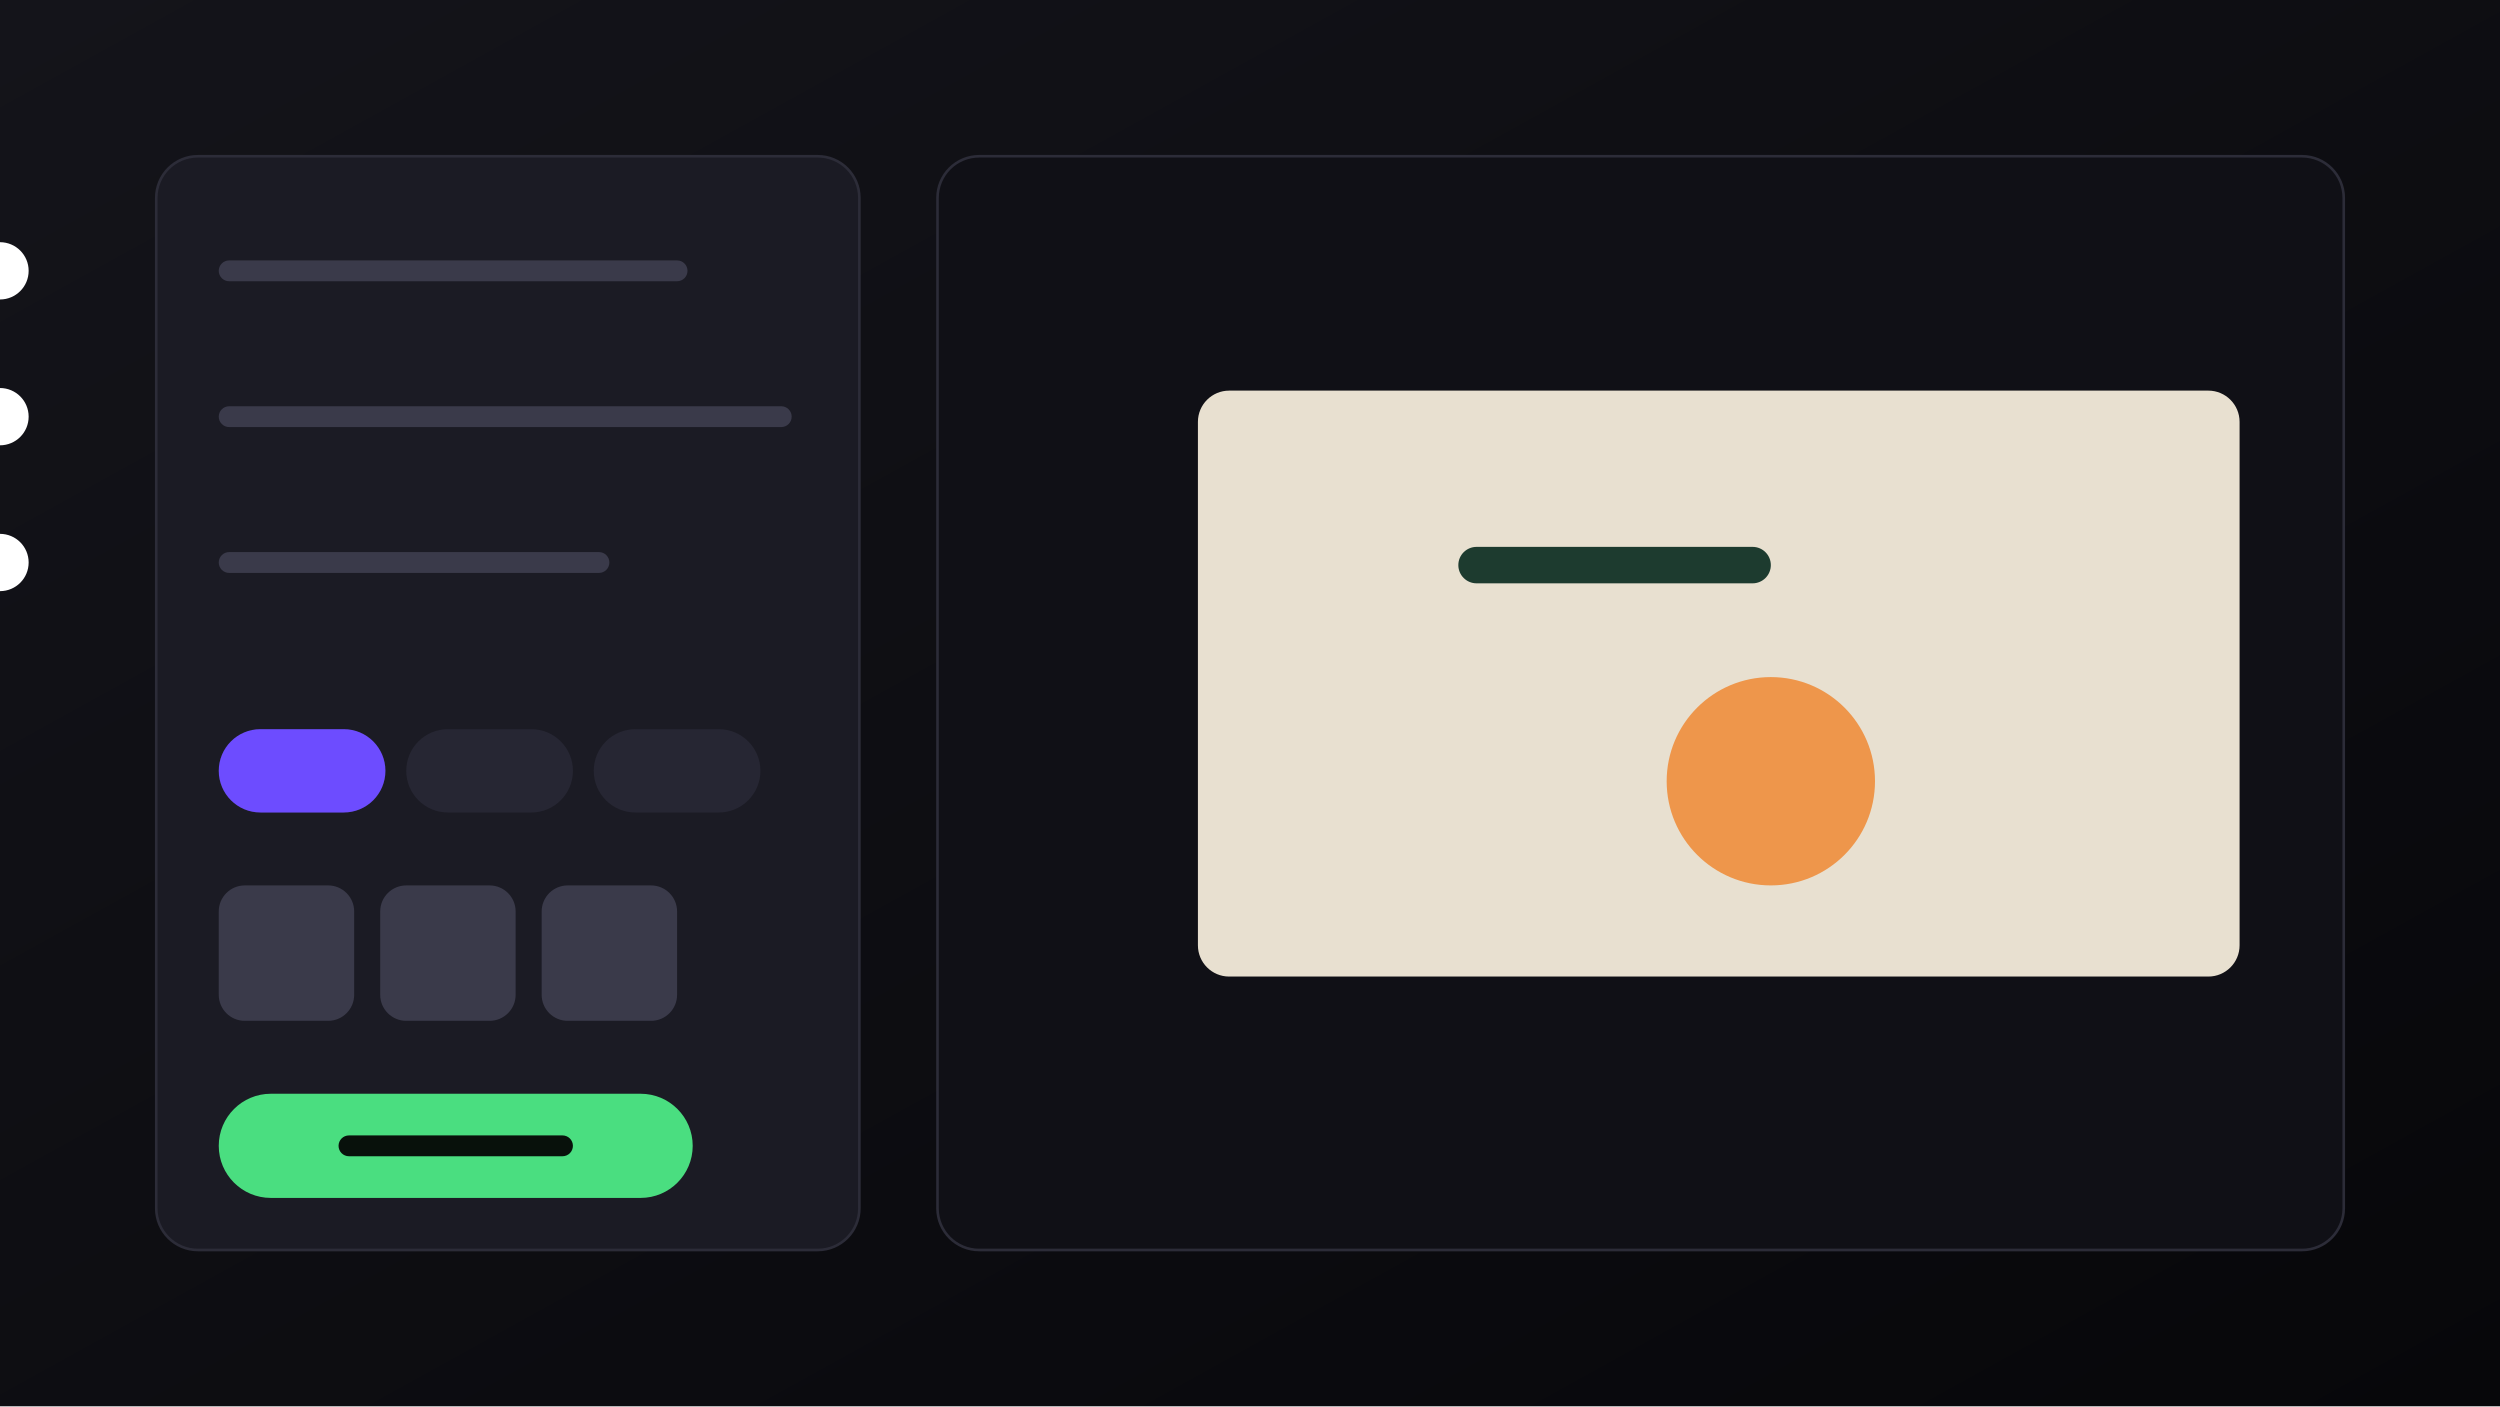
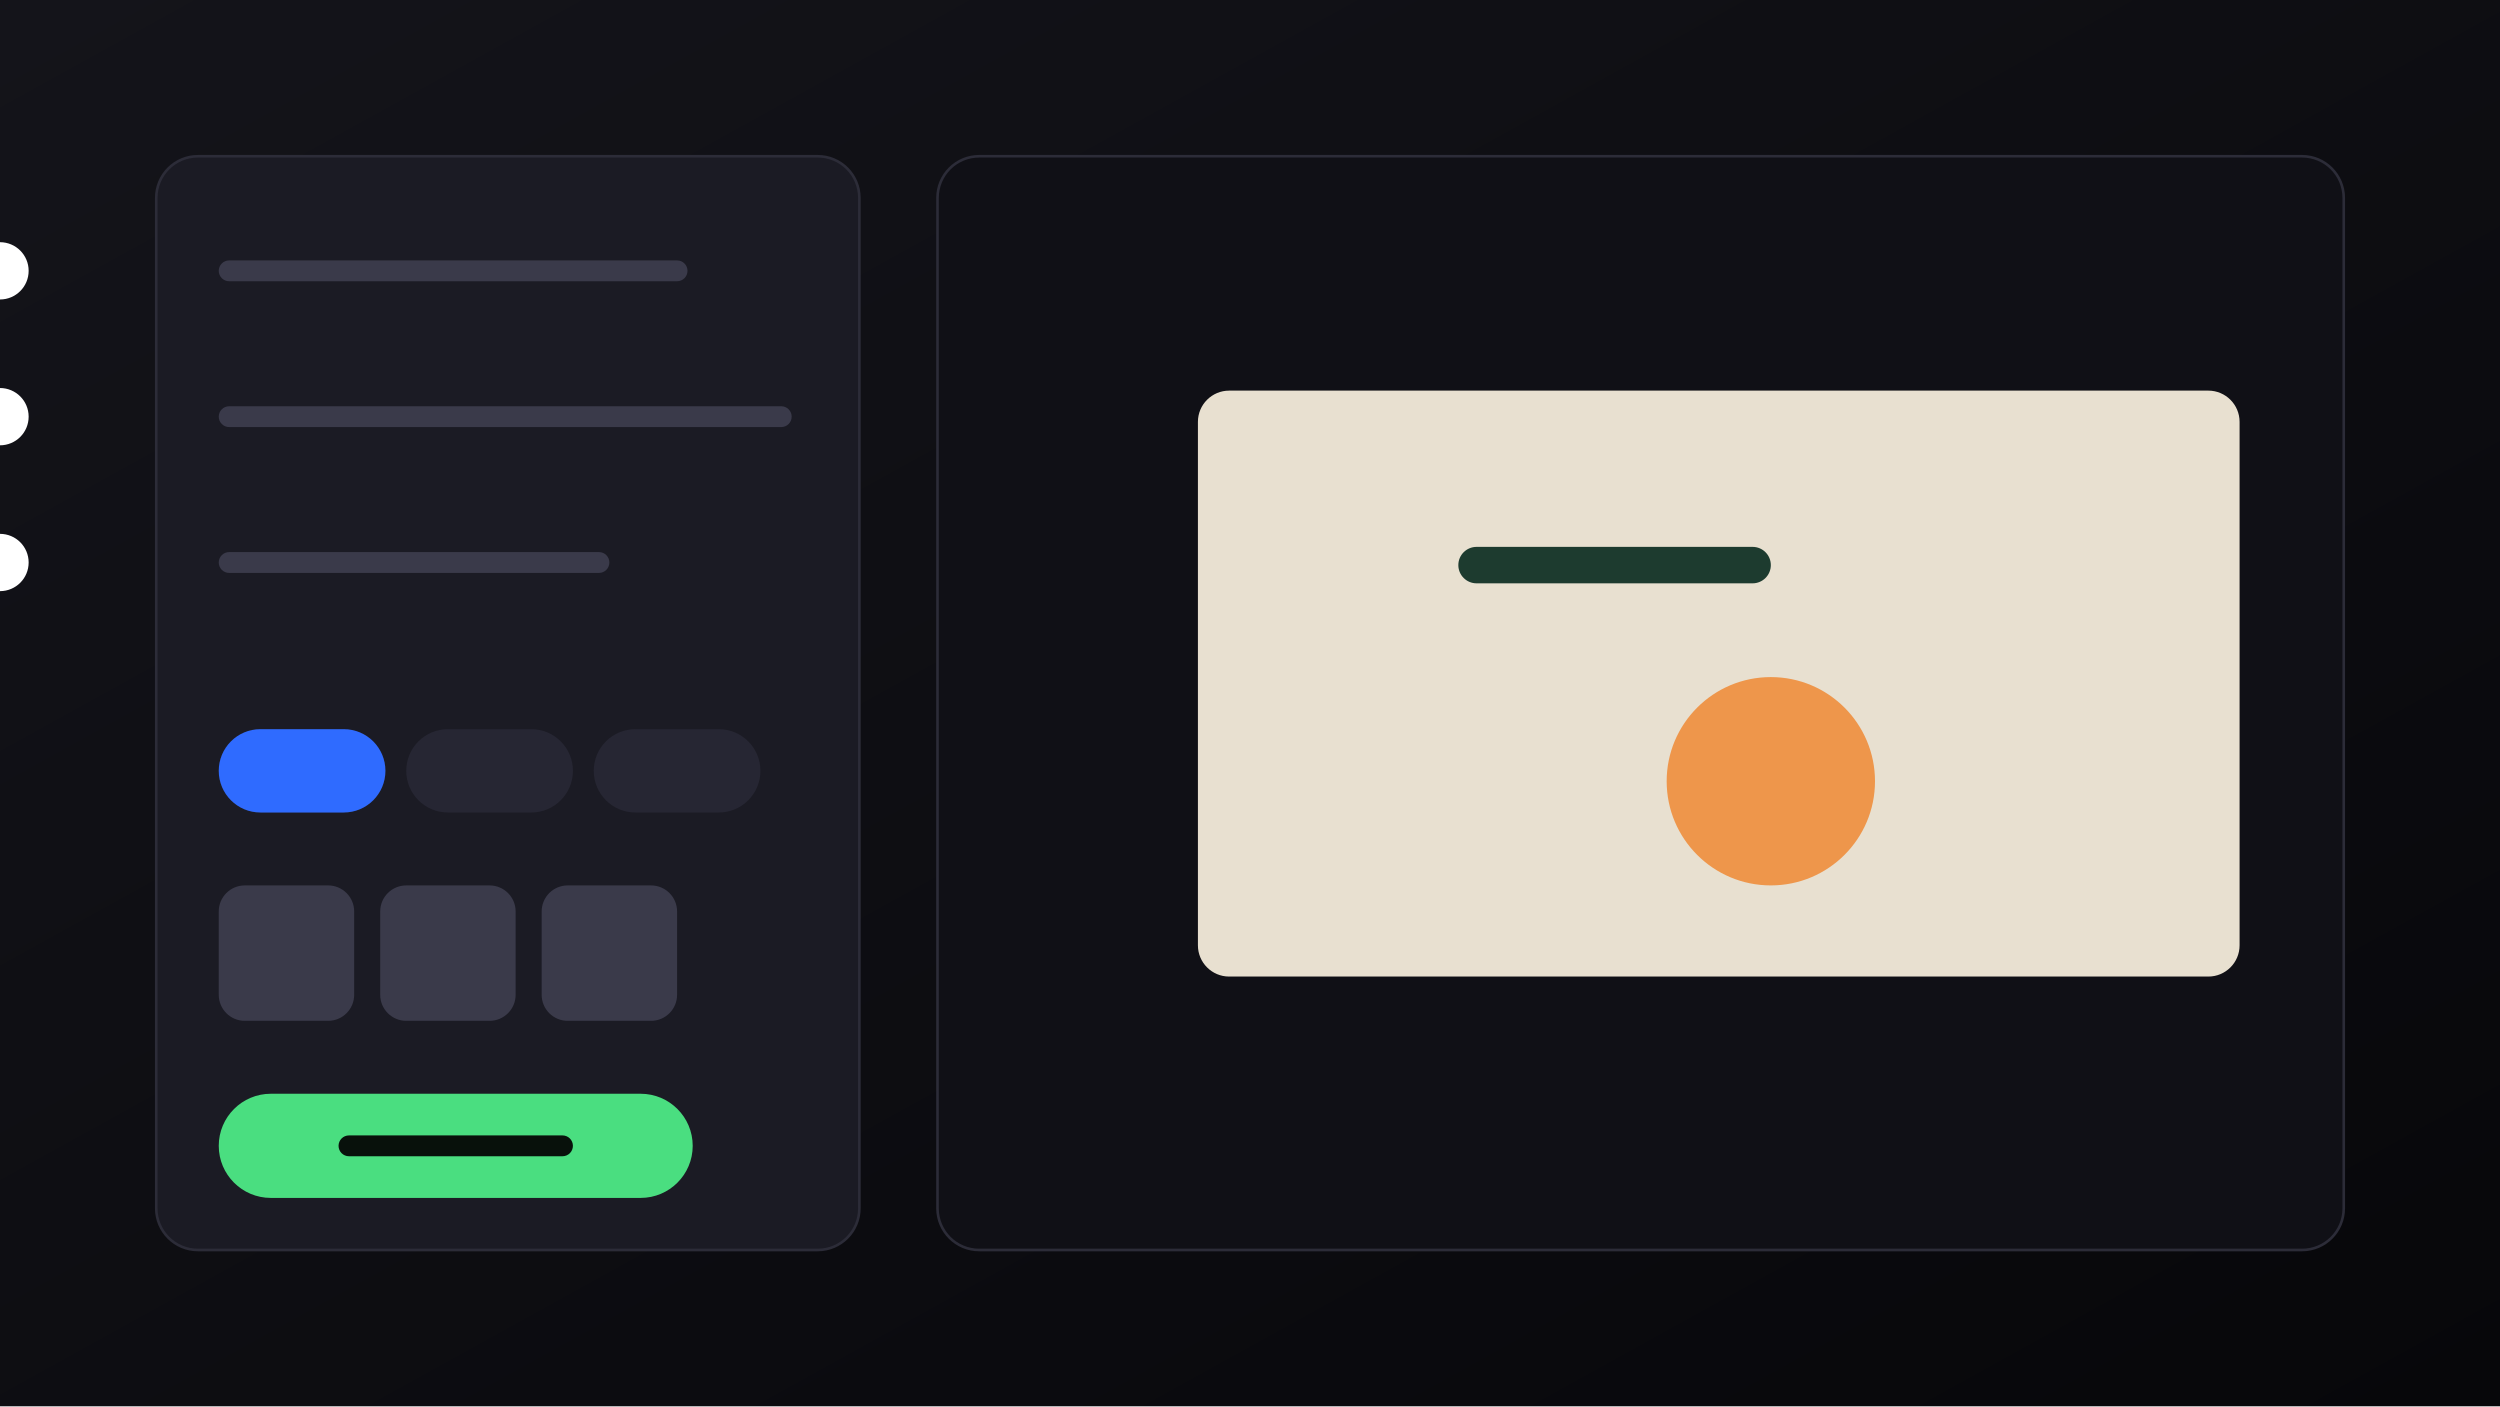
<svg xmlns="http://www.w3.org/2000/svg" viewBox="0 0 960 540" width="960" height="540">
  <defs>
    <linearGradient id="bg" x1="0" y1="0" x2="1" y2="1">
      <stop offset="0" stop-color="#14141a" />
      <stop offset="1" stop-color="#07070a" />
    </linearGradient>
  </defs>
  <rect width="960" height="540" fill="url(#bg)" />
  <rect x="60" y="60" width="270" height="420" rx="16" fill="#1b1b24" stroke="#2c2c38" />
  <rect x="84" y="100" width="180" height="8" rx="4" fill="#3a3a4a" />
  <circle cy="104" r="11" fill="#fff">
    <animate attributeName="cx" dur="6s" repeatCount="indefinite" values="129.0;234;129.0" />
  </circle>
  <rect x="84" y="156" width="220" height="8" rx="4" fill="#3a3a4a" />
  <circle cy="160" r="11" fill="#fff">
    <animate attributeName="cx" dur="6s" repeatCount="indefinite" values="141.0;274;141.0" />
  </circle>
  <rect x="84" y="212" width="150" height="8" rx="4" fill="#3a3a4a" />
  <circle cy="216" r="11" fill="#fff">
    <animate attributeName="cx" dur="6s" repeatCount="indefinite" values="120.0;204;120.0" />
  </circle>
  <g fill="#262633">
    <rect x="84" y="280" width="64" height="32" rx="16" />
    <rect x="156" y="280" width="64" height="32" rx="16" />
    <rect x="228" y="280" width="64" height="32" rx="16" />
  </g>
-   <rect x="84" y="280" width="64" height="32" rx="16" fill="#6d4cff">
+   <rect x="84" y="280" width="64" height="32" rx="16" fill="#2f6bff">
    <animate attributeName="x" dur="6s" repeatCount="indefinite" calcMode="discrete" keyTimes="0;.33;.66" values="84;156;228" />
  </rect>
  <g fill="#3a3a4a">
    <rect x="84" y="340" width="52" height="52" rx="10" />
    <rect x="146" y="340" width="52" height="52" rx="10" />
    <rect x="208" y="340" width="52" height="52" rx="10" />
  </g>
  <rect x="84" y="420" width="182" height="40" rx="20" fill="#4ade80" />
  <rect x="130" y="436" width="90" height="8" rx="4" fill="#08110b" />
  <rect x="360" y="60" width="540" height="420" rx="16" fill="#101016" stroke="#2c2c38" />
  <rect x="460" y="150" width="400" height="225" rx="12" fill="#e8e0d0">
    <animate attributeName="x" dur="6s" repeatCount="indefinite" calcMode="spline" keyTimes="0;.28;.38;.62;.72;1" keySplines="0 0 1 1;.6 0 .2 1;0 0 1 1;.6 0 .2 1;0 0 1 1" values="540;540;630;630;540;540" />
    <animate attributeName="y" dur="6s" repeatCount="indefinite" calcMode="spline" keyTimes="0;.28;.38;.62;.72;1" keySplines="0 0 1 1;.6 0 .2 1;0 0 1 1;.6 0 .2 1;0 0 1 1" values="187;187;102;102;187;187" />
    <animate attributeName="width" dur="6s" repeatCount="indefinite" calcMode="spline" keyTimes="0;.28;.38;.62;.72;1" keySplines="0 0 1 1;.6 0 .2 1;0 0 1 1;.6 0 .2 1;0 0 1 1" values="360;360;200;200;360;360" />
    <animate attributeName="height" dur="6s" repeatCount="indefinite" calcMode="spline" keyTimes="0;.28;.38;.62;.72;1" keySplines="0 0 1 1;.6 0 .2 1;0 0 1 1;.6 0 .2 1;0 0 1 1" values="203;203;356;356;203;203" />
  </rect>
  <rect x="560" y="210" width="120" height="14" rx="7" fill="#1d3b2f">
    <animate attributeName="x" dur="6s" repeatCount="indefinite" calcMode="spline" keyTimes="0;.28;.38;.62;.72;1" keySplines="0 0 1 1;.6 0 .2 1;0 0 1 1;.6 0 .2 1;0 0 1 1" values="560;560;650;650;560;560" />
  </rect>
  <circle cx="680" cy="300" r="40" fill="#ee964b">
    <animate attributeName="cx" dur="6s" repeatCount="indefinite" calcMode="spline" keyTimes="0;.28;.38;.62;.72;1" keySplines="0 0 1 1;.6 0 .2 1;0 0 1 1;.6 0 .2 1;0 0 1 1" values="680;680;730;730;680;680" />
    <animate attributeName="cy" dur="6s" repeatCount="indefinite" calcMode="spline" keyTimes="0;.28;.38;.62;.72;1" keySplines="0 0 1 1;.6 0 .2 1;0 0 1 1;.6 0 .2 1;0 0 1 1" values="300;300;330;330;300;300" />
  </circle>
</svg>
